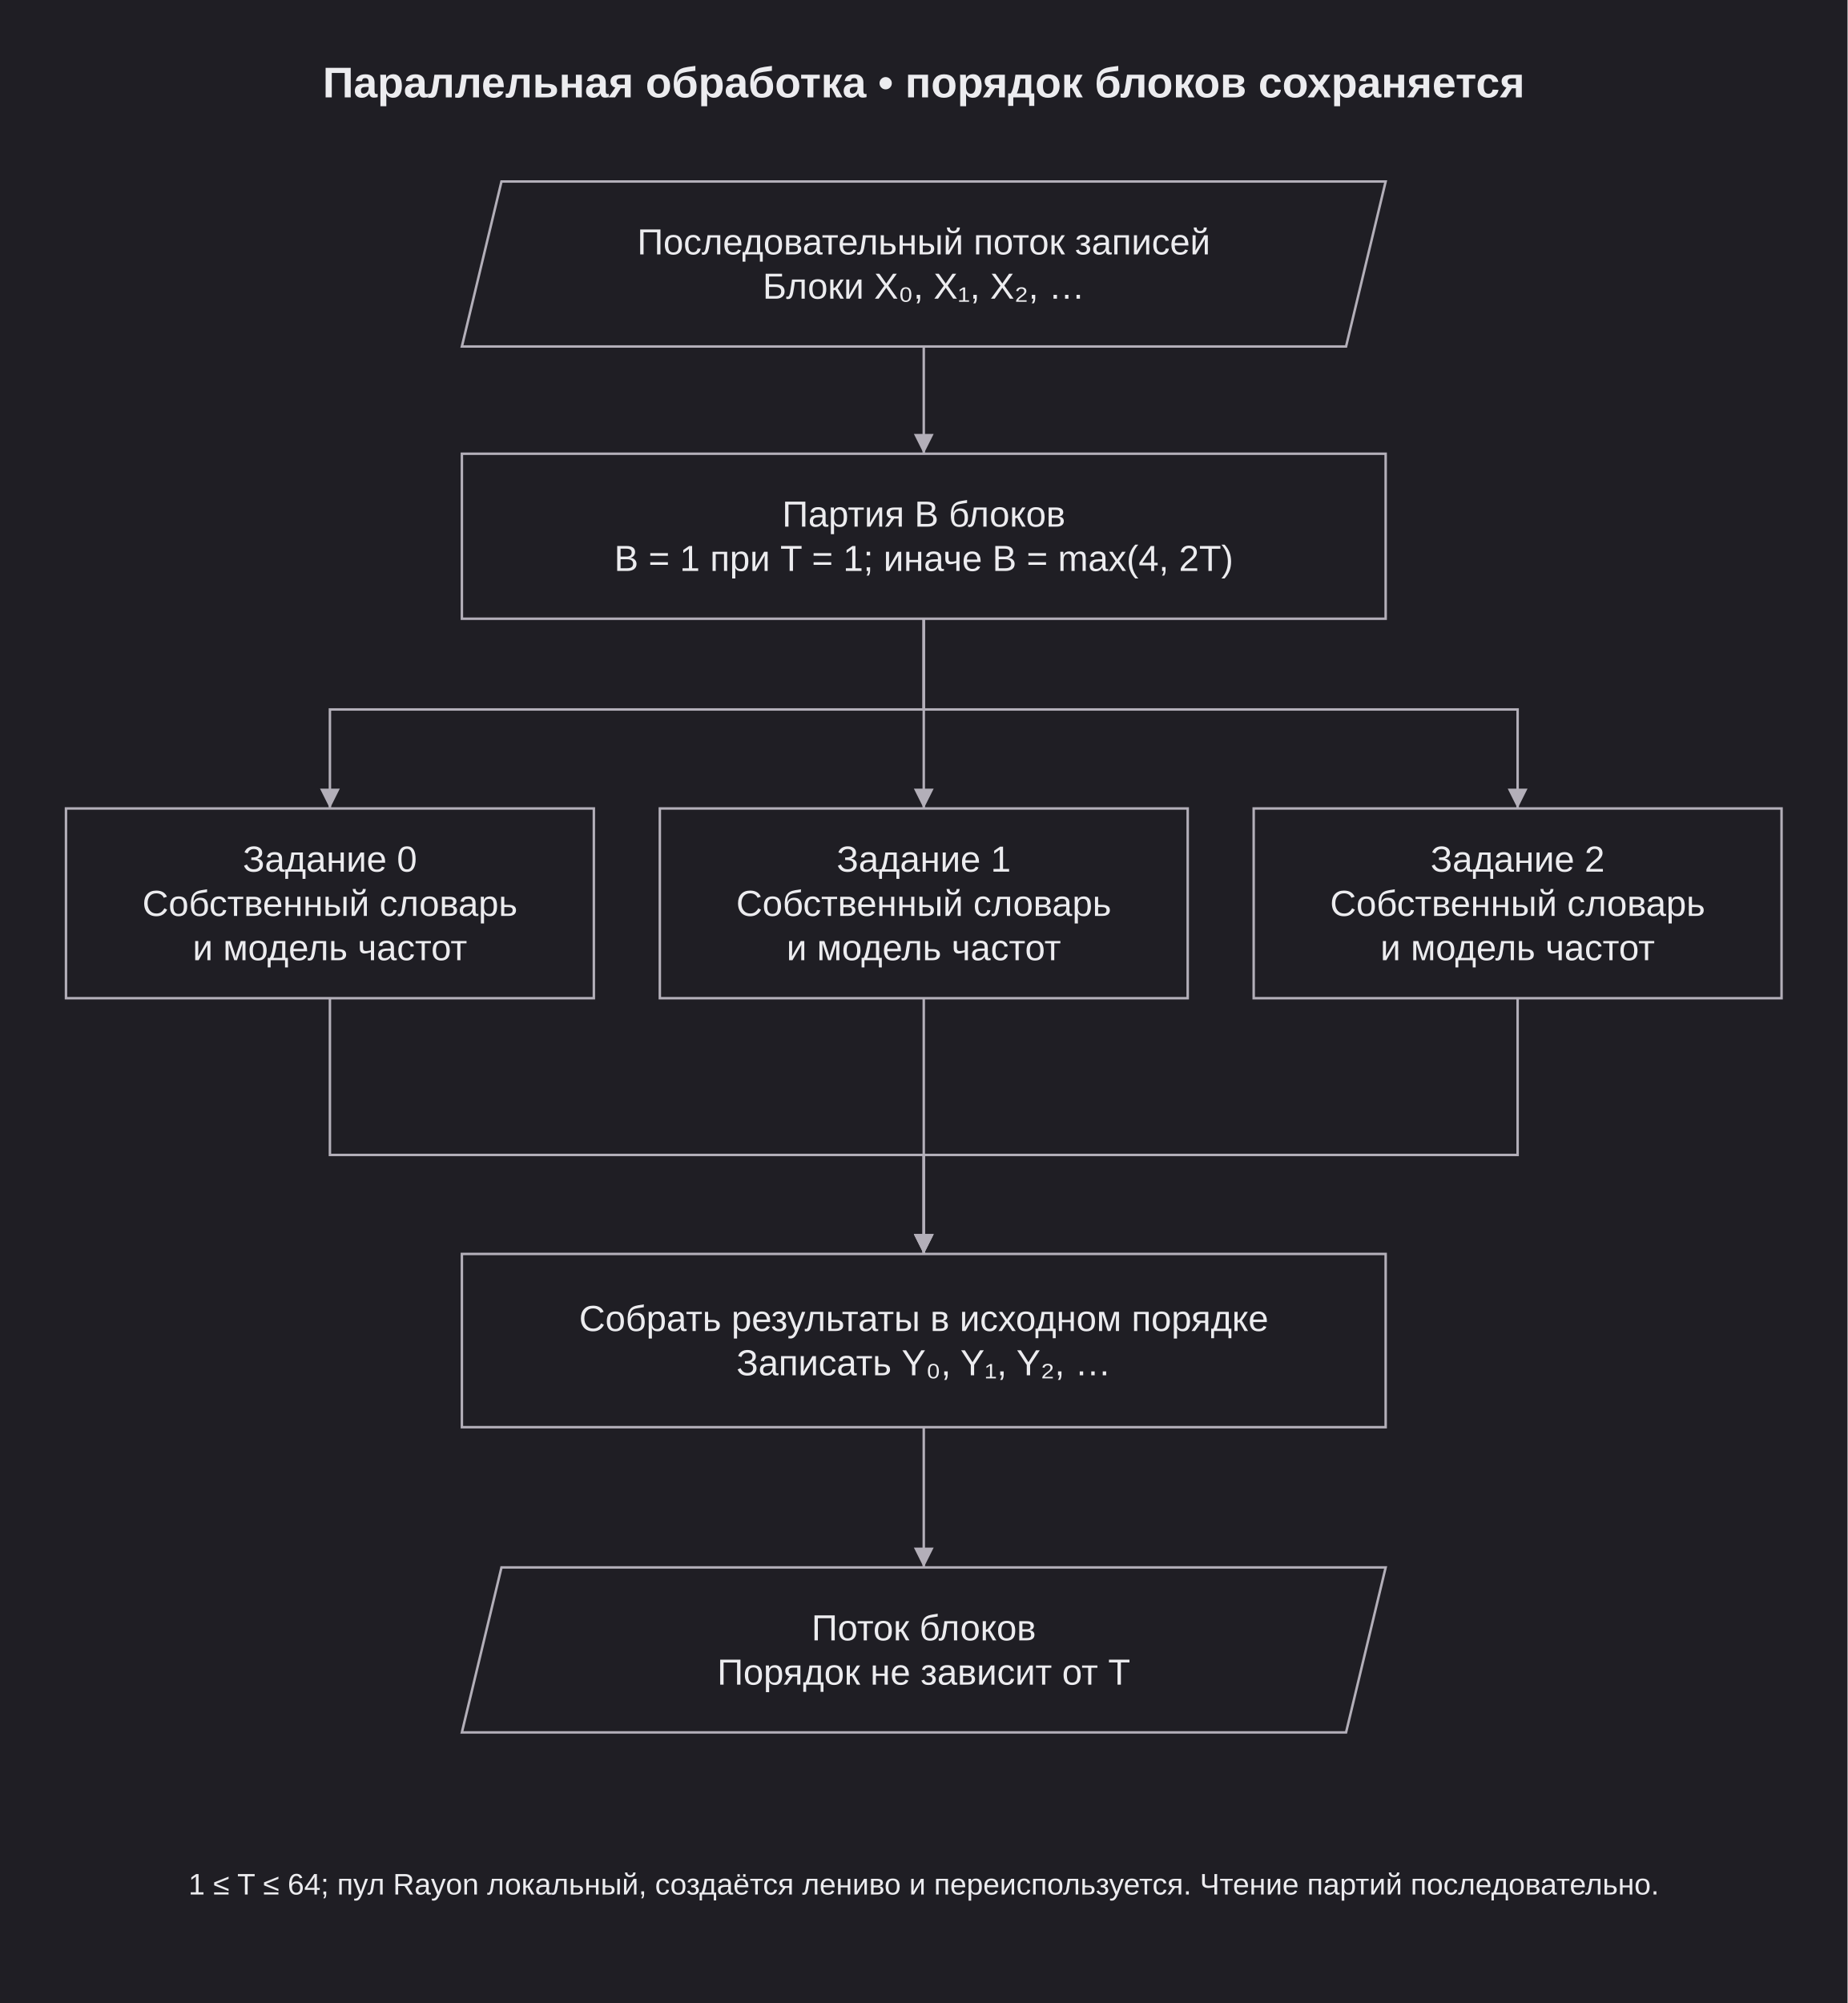
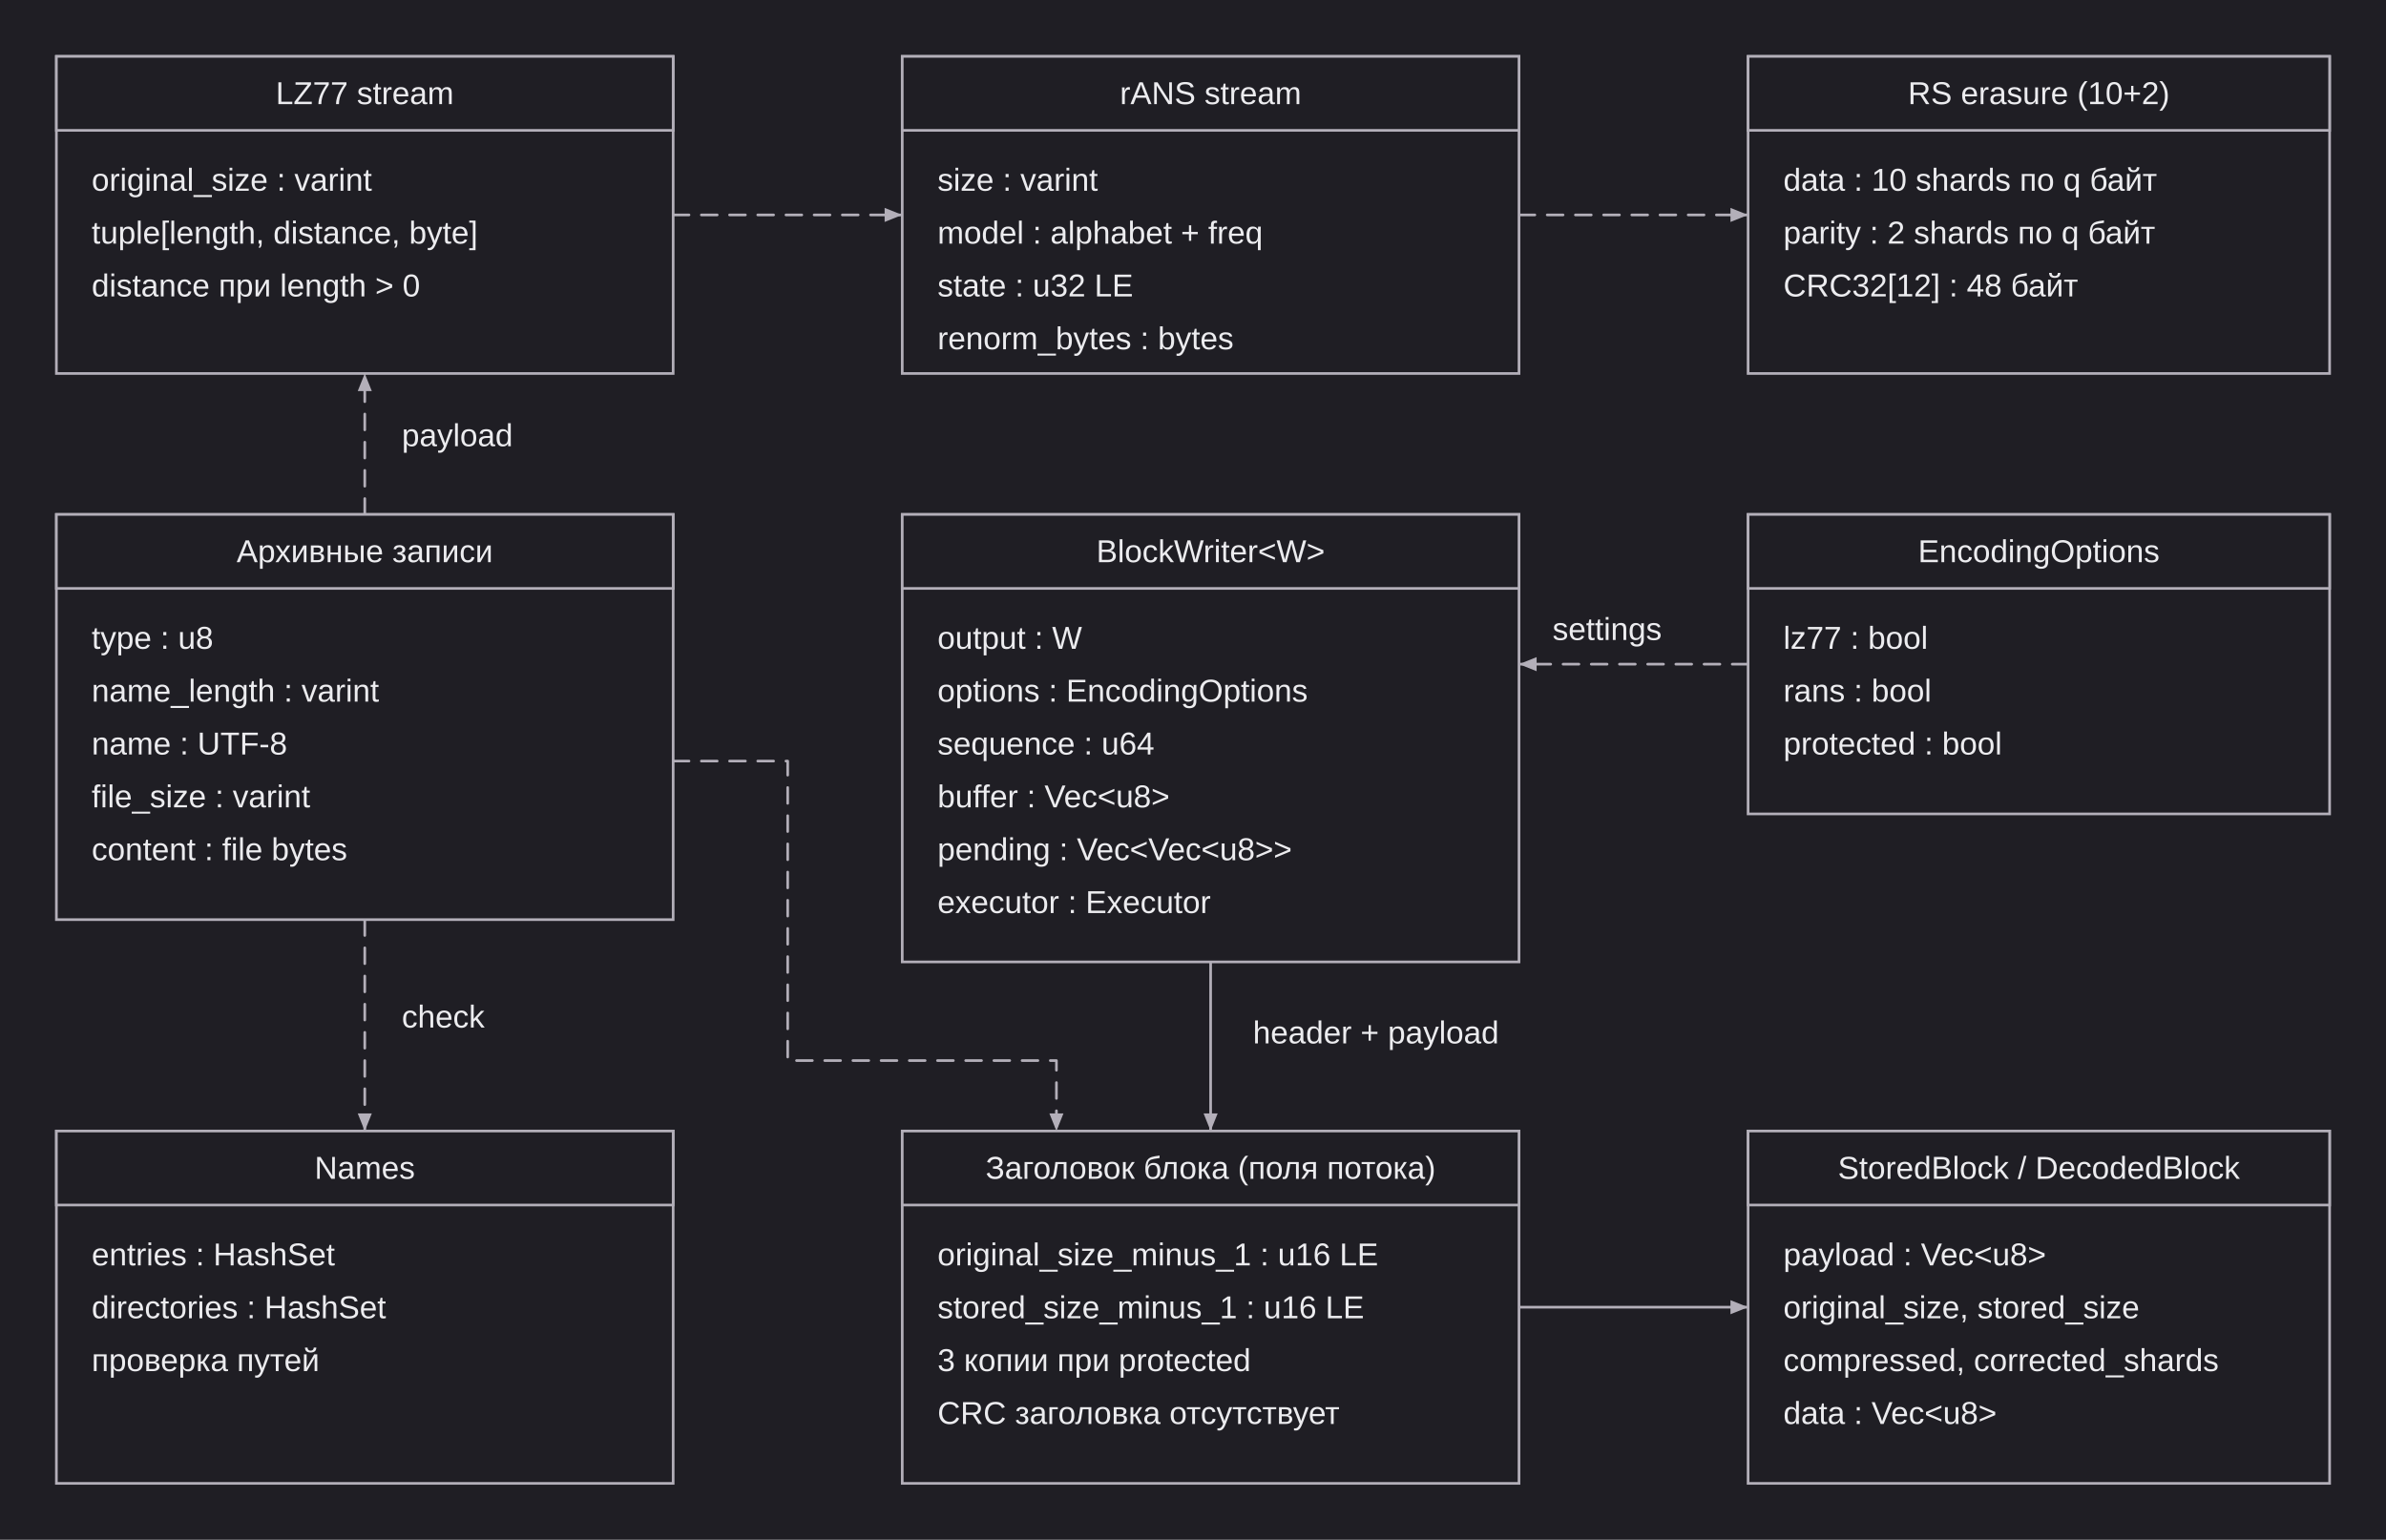
- <svg xmlns="http://www.w3.org/2000/svg" width="1120" height="1214" viewBox="0 0 1120 1214" role="img">
+ <svg xmlns="http://www.w3.org/2000/svg" width="1354" height="874" viewBox="8 8 1354 874" role="img">
  <defs>
-     <marker id="arrow" viewBox="0 0 10 10" refX="10" refY="5" markerWidth="8" markerHeight="8" orient="auto-start-reverse">
-       <path d="M 0 0 L 10 5 L 0 10 Z" fill="#b3afb9" />
+     <marker id="arrow" viewBox="0 0 10 10" refX="10" refY="5" markerWidth="10" markerHeight="10" markerUnits="userSpaceOnUse" orient="auto">
+       <path d="M 0 1 L 10 5 L 0 9 Z" fill="#b3afb9" />
    </marker>
  </defs>
-   <rect width="100%" height="100%" fill="#1f1e24" />
-   <path d="M560 375 L560 430 L200 430 L200 490" fill="none" stroke="#b3afb9" stroke-width="1.5" marker-end="url(#arrow)" />
-   <path d="M560 375 L560 430 L560 430 L560 490" fill="none" stroke="#b3afb9" stroke-width="1.5" marker-end="url(#arrow)" />
-   <path d="M560 375 L560 430 L920 430 L920 490" fill="none" stroke="#b3afb9" stroke-width="1.5" marker-end="url(#arrow)" />
-   <path d="M200 605 L200 700 L560 700 L560 760" fill="none" stroke="#b3afb9" stroke-width="1.5" marker-end="url(#arrow)" />
-   <path d="M560 605 L560 700 L560 700 L560 760" fill="none" stroke="#b3afb9" stroke-width="1.5" marker-end="url(#arrow)" />
-   <path d="M920 605 L920 700 L560 700 L560 760" fill="none" stroke="#b3afb9" stroke-width="1.5" marker-end="url(#arrow)" />
-   <path d="M560 210 L560 275" fill="none" stroke="#b3afb9" stroke-width="1.5" marker-end="url(#arrow)" />
-   <path d="M560 865 L560 950" fill="none" stroke="#b3afb9" stroke-width="1.5" marker-end="url(#arrow)" />
-   <text x="560" y="50" text-anchor="middle" dominant-baseline="central" font-family="Arial, sans-serif" font-size="26" fill="#ececef" font-weight="700">Параллельная обработка • порядок блоков сохраняется</text>
-   <path d="M 304 110 H 840 L 816 210 H 280 Z" fill="#1f1e24" stroke="#b3afb9" stroke-width="1.5" />
-   <text x="560" y="146.58" text-anchor="middle" dominant-baseline="central" font-family="Arial, sans-serif" font-size="22" fill="#ececef">Последовательный поток записей</text>
-   <text x="560" y="173.42" text-anchor="middle" dominant-baseline="central" font-family="Arial, sans-serif" font-size="22" fill="#ececef">Блоки X₀, X₁, X₂, …</text>
-   <rect x="280" y="275" width="560" height="100" fill="#1f1e24" stroke="#b3afb9" stroke-width="1.5" />
-   <text x="560" y="311.58" text-anchor="middle" dominant-baseline="central" font-family="Arial, sans-serif" font-size="22" fill="#ececef">Партия B блоков</text>
-   <text x="560" y="338.42" text-anchor="middle" dominant-baseline="central" font-family="Arial, sans-serif" font-size="22" fill="#ececef">B = 1 при T = 1; иначе B = max(4, 2T)</text>
-   <rect x="40" y="490" width="320" height="115" fill="#1f1e24" stroke="#b3afb9" stroke-width="1.5" />
-   <text x="200" y="520.66" text-anchor="middle" dominant-baseline="central" font-family="Arial, sans-serif" font-size="22" fill="#ececef">Задание 0</text>
-   <text x="200" y="547.5" text-anchor="middle" dominant-baseline="central" font-family="Arial, sans-serif" font-size="22" fill="#ececef">Собственный словарь</text>
-   <text x="200" y="574.34" text-anchor="middle" dominant-baseline="central" font-family="Arial, sans-serif" font-size="22" fill="#ececef">и модель частот</text>
-   <rect x="400" y="490" width="320" height="115" fill="#1f1e24" stroke="#b3afb9" stroke-width="1.5" />
-   <text x="560" y="520.66" text-anchor="middle" dominant-baseline="central" font-family="Arial, sans-serif" font-size="22" fill="#ececef">Задание 1</text>
-   <text x="560" y="547.5" text-anchor="middle" dominant-baseline="central" font-family="Arial, sans-serif" font-size="22" fill="#ececef">Собственный словарь</text>
-   <text x="560" y="574.34" text-anchor="middle" dominant-baseline="central" font-family="Arial, sans-serif" font-size="22" fill="#ececef">и модель частот</text>
-   <rect x="760" y="490" width="320" height="115" fill="#1f1e24" stroke="#b3afb9" stroke-width="1.5" />
-   <text x="920" y="520.66" text-anchor="middle" dominant-baseline="central" font-family="Arial, sans-serif" font-size="22" fill="#ececef">Задание 2</text>
-   <text x="920" y="547.5" text-anchor="middle" dominant-baseline="central" font-family="Arial, sans-serif" font-size="22" fill="#ececef">Собственный словарь</text>
-   <text x="920" y="574.34" text-anchor="middle" dominant-baseline="central" font-family="Arial, sans-serif" font-size="22" fill="#ececef">и модель частот</text>
-   <rect x="280" y="760" width="560" height="105" fill="#1f1e24" stroke="#b3afb9" stroke-width="1.5" />
-   <text x="560" y="799.08" text-anchor="middle" dominant-baseline="central" font-family="Arial, sans-serif" font-size="22" fill="#ececef">Собрать результаты в исходном порядке</text>
-   <text x="560" y="825.92" text-anchor="middle" dominant-baseline="central" font-family="Arial, sans-serif" font-size="22" fill="#ececef">Записать Y₀, Y₁, Y₂, …</text>
-   <path d="M 304 950 H 840 L 816 1050 H 280 Z" fill="#1f1e24" stroke="#b3afb9" stroke-width="1.5" />
-   <text x="560" y="986.58" text-anchor="middle" dominant-baseline="central" font-family="Arial, sans-serif" font-size="22" fill="#ececef">Поток блоков</text>
-   <text x="560" y="1013.42" text-anchor="middle" dominant-baseline="central" font-family="Arial, sans-serif" font-size="22" fill="#ececef">Порядок не зависит от T</text>
-   <text x="560" y="1142" text-anchor="middle" dominant-baseline="central" font-family="Arial, sans-serif" font-size="18" fill="#ececef">1 ≤ T ≤ 64; пул Rayon локальный, создаётся лениво и переиспользуется. Чтение партий последовательно.</text>
+   <rect id="background" x="8" y="8" width="1354" height="874" fill="#1f1e24" />
+   <g id="drawing">
+     <path d="M 1000 385 L 870 385" fill="none" stroke="#b3afb9" stroke-width="1.5" stroke-linecap="round" stroke-linejoin="round" marker-end="url(#arrow)" data-edge-id="e0" stroke-dasharray="9 7" data-source="v0" data-target="v2" />
+     <path d="M 695 554 L 695 650" fill="none" stroke="#b3afb9" stroke-width="1.5" stroke-linecap="round" stroke-linejoin="round" marker-end="url(#arrow)" data-edge-id="e1" data-source="v2" data-target="v13" />
+     <path d="M 215 300 L 215 220" fill="none" stroke="#b3afb9" stroke-width="1.5" stroke-linecap="round" stroke-linejoin="round" marker-end="url(#arrow)" data-edge-id="e2" stroke-dasharray="9 7" data-source="v5" data-target="v6" />
+     <path d="M 390 130 L 520 130" fill="none" stroke="#b3afb9" stroke-width="1.5" stroke-linecap="round" stroke-linejoin="round" marker-end="url(#arrow)" data-edge-id="e3" stroke-dasharray="9 7" data-source="v6" data-target="v8" />
+     <path d="M 870 130 L 1000 130" fill="none" stroke="#b3afb9" stroke-width="1.5" stroke-linecap="round" stroke-linejoin="round" marker-end="url(#arrow)" data-edge-id="e4" stroke-dasharray="9 7" data-source="v8" data-target="v10" />
+     <path d="M 390 440 L 455 440 L 455 610 L 607.5 610 L 607.5 650" fill="none" stroke="#b3afb9" stroke-width="1.5" stroke-linecap="round" stroke-linejoin="round" marker-end="url(#arrow)" data-edge-id="e5" stroke-dasharray="9 7" data-source="v4" data-target="v13" />
+     <path d="M 870 750 L 1000 750" fill="none" stroke="#b3afb9" stroke-width="1.5" stroke-linecap="round" stroke-linejoin="round" marker-end="url(#arrow)" data-edge-id="e6" data-source="v12" data-target="v14" />
+     <path d="M 215 530 L 215 650" fill="none" stroke="#b3afb9" stroke-width="1.5" stroke-linecap="round" stroke-linejoin="round" marker-end="url(#arrow)" data-edge-id="e7" stroke-dasharray="9 7" data-source="v4" data-target="v17" />
+     <g data-vertex-id="v0">
+       <rect x="1000" y="300" width="330" height="170" rx="0" ry="0" fill="#1f1e24" stroke="#b3afb9" stroke-width="1.5" />
+     </g>
+     <g data-vertex-id="v1">
+       <rect x="1000" y="300" width="330" height="42" rx="0" ry="0" fill="#1f1e24" stroke="#b3afb9" stroke-width="1.5" />
+     </g>
+     <g data-vertex-id="v2">
+       <rect x="520" y="300" width="350" height="254" rx="0" ry="0" fill="#1f1e24" stroke="#b3afb9" stroke-width="1.5" />
+     </g>
+     <g data-vertex-id="v3">
+       <rect x="520" y="300" width="350" height="42" rx="0" ry="0" fill="#1f1e24" stroke="#b3afb9" stroke-width="1.5" />
+     </g>
+     <g data-vertex-id="v4">
+       <rect x="40" y="300" width="350" height="230" rx="0" ry="0" fill="#1f1e24" stroke="#b3afb9" stroke-width="1.5" />
+     </g>
+     <g data-vertex-id="v5">
+       <rect x="40" y="300" width="350" height="42" rx="0" ry="0" fill="#1f1e24" stroke="#b3afb9" stroke-width="1.5" />
+     </g>
+     <g data-vertex-id="v6">
+       <rect x="40" y="40" width="350" height="180" rx="0" ry="0" fill="#1f1e24" stroke="#b3afb9" stroke-width="1.5" />
+     </g>
+     <g data-vertex-id="v7">
+       <rect x="40" y="40" width="350" height="42" rx="0" ry="0" fill="#1f1e24" stroke="#b3afb9" stroke-width="1.5" />
+     </g>
+     <g data-vertex-id="v8">
+       <rect x="520" y="40" width="350" height="180" rx="0" ry="0" fill="#1f1e24" stroke="#b3afb9" stroke-width="1.5" />
+     </g>
+     <g data-vertex-id="v9">
+       <rect x="520" y="40" width="350" height="42" rx="0" ry="0" fill="#1f1e24" stroke="#b3afb9" stroke-width="1.5" />
+     </g>
+     <g data-vertex-id="v10">
+       <rect x="1000" y="40" width="330" height="180" rx="0" ry="0" fill="#1f1e24" stroke="#b3afb9" stroke-width="1.5" />
+     </g>
+     <g data-vertex-id="v11">
+       <rect x="1000" y="40" width="330" height="42" rx="0" ry="0" fill="#1f1e24" stroke="#b3afb9" stroke-width="1.5" />
+     </g>
+     <g data-vertex-id="v12">
+       <rect x="520" y="650" width="350" height="200" rx="0" ry="0" fill="#1f1e24" stroke="#b3afb9" stroke-width="1.5" />
+     </g>
+     <g data-vertex-id="v13">
+       <rect x="520" y="650" width="350" height="42" rx="0" ry="0" fill="#1f1e24" stroke="#b3afb9" stroke-width="1.5" />
+     </g>
+     <g data-vertex-id="v14">
+       <rect x="1000" y="650" width="330" height="200" rx="0" ry="0" fill="#1f1e24" stroke="#b3afb9" stroke-width="1.5" />
+     </g>
+     <g data-vertex-id="v15">
+       <rect x="1000" y="650" width="330" height="42" rx="0" ry="0" fill="#1f1e24" stroke="#b3afb9" stroke-width="1.5" />
+     </g>
+     <g data-vertex-id="v16">
+       <rect x="40" y="650" width="350" height="200" rx="0" ry="0" fill="#1f1e24" stroke="#b3afb9" stroke-width="1.5" />
+     </g>
+     <g data-vertex-id="v17">
+       <rect x="40" y="650" width="350" height="42" rx="0" ry="0" fill="#1f1e24" stroke="#b3afb9" stroke-width="1.5" />
+     </g>
+     <g data-vertex-id="t0">
+       <text x="1165" y="327.12" text-anchor="middle" font-family="Arial" font-size="18px" fill="#ececef">EncodingOptions</text>
+     </g>
+     <g data-vertex-id="t1">
+       <text x="1020" y="376.27" text-anchor="start" font-family="Arial" font-size="18px" fill="#ececef">lz77 : bool</text>
+     </g>
+     <g data-vertex-id="t2">
+       <text x="1020" y="406.27" text-anchor="start" font-family="Arial" font-size="18px" fill="#ececef">rans : bool</text>
+     </g>
+     <g data-vertex-id="t3">
+       <text x="1020" y="436.27" text-anchor="start" font-family="Arial" font-size="18px" fill="#ececef">protected : bool</text>
+     </g>
+     <g data-vertex-id="t4">
+       <text x="695" y="327.12" text-anchor="middle" font-family="Arial" font-size="18px" fill="#ececef">BlockWriter&lt;W&gt;</text>
+     </g>
+     <g data-vertex-id="t5">
+       <text x="540" y="376.27" text-anchor="start" font-family="Arial" font-size="18px" fill="#ececef">output : W</text>
+     </g>
+     <g data-vertex-id="t6">
+       <text x="540" y="406.27" text-anchor="start" font-family="Arial" font-size="18px" fill="#ececef">options : EncodingOptions</text>
+     </g>
+     <g data-vertex-id="t7">
+       <text x="540" y="436.27" text-anchor="start" font-family="Arial" font-size="18px" fill="#ececef">sequence : u64</text>
+     </g>
+     <g data-vertex-id="t8">
+       <text x="540" y="466.27" text-anchor="start" font-family="Arial" font-size="18px" fill="#ececef">buffer : Vec&lt;u8&gt;</text>
+     </g>
+     <g data-vertex-id="t9">
+       <text x="540" y="496.27" text-anchor="start" font-family="Arial" font-size="18px" fill="#ececef">pending : Vec&lt;Vec&lt;u8&gt;&gt;</text>
+     </g>
+     <g data-vertex-id="t10">
+       <text x="540" y="526.27" text-anchor="start" font-family="Arial" font-size="18px" fill="#ececef">executor : Executor</text>
+     </g>
+     <g data-vertex-id="t11">
+       <text x="215" y="327.12" text-anchor="middle" font-family="Arial" font-size="18px" fill="#ececef">Архивные записи</text>
+     </g>
+     <g data-vertex-id="t12">
+       <text x="60" y="376.27" text-anchor="start" font-family="Arial" font-size="18px" fill="#ececef">type : u8</text>
+     </g>
+     <g data-vertex-id="t13">
+       <text x="60" y="406.27" text-anchor="start" font-family="Arial" font-size="18px" fill="#ececef">name_length : varint</text>
+     </g>
+     <g data-vertex-id="t14">
+       <text x="60" y="436.27" text-anchor="start" font-family="Arial" font-size="18px" fill="#ececef">name : UTF-8</text>
+     </g>
+     <g data-vertex-id="t15">
+       <text x="60" y="466.27" text-anchor="start" font-family="Arial" font-size="18px" fill="#ececef">file_size : varint</text>
+     </g>
+     <g data-vertex-id="t16">
+       <text x="60" y="496.27" text-anchor="start" font-family="Arial" font-size="18px" fill="#ececef">content : file bytes</text>
+     </g>
+     <g data-vertex-id="t17">
+       <text x="215" y="67.12" text-anchor="middle" font-family="Arial" font-size="18px" fill="#ececef">LZ77 stream</text>
+     </g>
+     <g data-vertex-id="t18">
+       <text x="60" y="116.27" text-anchor="start" font-family="Arial" font-size="18px" fill="#ececef">original_size : varint</text>
+     </g>
+     <g data-vertex-id="t19">
+       <text x="60" y="146.27" text-anchor="start" font-family="Arial" font-size="18px" fill="#ececef">tuple[length, distance, byte]</text>
+     </g>
+     <g data-vertex-id="t20">
+       <text x="60" y="176.27" text-anchor="start" font-family="Arial" font-size="18px" fill="#ececef">distance при length &gt; 0</text>
+     </g>
+     <g data-vertex-id="t21">
+       <text x="695" y="67.12" text-anchor="middle" font-family="Arial" font-size="18px" fill="#ececef">rANS stream</text>
+     </g>
+     <g data-vertex-id="t22">
+       <text x="540" y="116.27" text-anchor="start" font-family="Arial" font-size="18px" fill="#ececef">size : varint</text>
+     </g>
+     <g data-vertex-id="t23">
+       <text x="540" y="146.27" text-anchor="start" font-family="Arial" font-size="18px" fill="#ececef">model : alphabet + freq</text>
+     </g>
+     <g data-vertex-id="t24">
+       <text x="540" y="176.27" text-anchor="start" font-family="Arial" font-size="18px" fill="#ececef">state : u32 LE</text>
+     </g>
+     <g data-vertex-id="t25">
+       <text x="540" y="206.27" text-anchor="start" font-family="Arial" font-size="18px" fill="#ececef">renorm_bytes : bytes</text>
+     </g>
+     <g data-vertex-id="t26">
+       <text x="1165" y="67.12" text-anchor="middle" font-family="Arial" font-size="18px" fill="#ececef">RS erasure (10+2)</text>
+     </g>
+     <g data-vertex-id="t27">
+       <text x="1020" y="116.27" text-anchor="start" font-family="Arial" font-size="18px" fill="#ececef">data : 10 shards по q байт</text>
+     </g>
+     <g data-vertex-id="t28">
+       <text x="1020" y="146.27" text-anchor="start" font-family="Arial" font-size="18px" fill="#ececef">parity : 2 shards по q байт</text>
+     </g>
+     <g data-vertex-id="t29">
+       <text x="1020" y="176.27" text-anchor="start" font-family="Arial" font-size="18px" fill="#ececef">CRC32[12] : 48 байт</text>
+     </g>
+     <g data-vertex-id="t30">
+       <text x="695" y="677.12" text-anchor="middle" font-family="Arial" font-size="18px" fill="#ececef">Заголовок блока (поля потока)</text>
+     </g>
+     <g data-vertex-id="t31">
+       <text x="540" y="726.27" text-anchor="start" font-family="Arial" font-size="18px" fill="#ececef">original_size_minus_1 : u16 LE</text>
+     </g>
+     <g data-vertex-id="t32">
+       <text x="540" y="756.27" text-anchor="start" font-family="Arial" font-size="18px" fill="#ececef">stored_size_minus_1 : u16 LE</text>
+     </g>
+     <g data-vertex-id="t33">
+       <text x="540" y="786.27" text-anchor="start" font-family="Arial" font-size="18px" fill="#ececef">3 копии при protected</text>
+     </g>
+     <g data-vertex-id="t34">
+       <text x="540" y="816.27" text-anchor="start" font-family="Arial" font-size="18px" fill="#ececef">CRC заголовка отсутствует</text>
+     </g>
+     <g data-vertex-id="t35">
+       <text x="1165" y="677.12" text-anchor="middle" font-family="Arial" font-size="18px" fill="#ececef">StoredBlock / DecodedBlock</text>
+     </g>
+     <g data-vertex-id="t36">
+       <text x="1020" y="726.27" text-anchor="start" font-family="Arial" font-size="18px" fill="#ececef">payload : Vec&lt;u8&gt;</text>
+     </g>
+     <g data-vertex-id="t37">
+       <text x="1020" y="756.27" text-anchor="start" font-family="Arial" font-size="18px" fill="#ececef">original_size, stored_size</text>
+     </g>
+     <g data-vertex-id="t38">
+       <text x="1020" y="786.27" text-anchor="start" font-family="Arial" font-size="18px" fill="#ececef">compressed, corrected_shards</text>
+     </g>
+     <g data-vertex-id="t39">
+       <text x="1020" y="816.27" text-anchor="start" font-family="Arial" font-size="18px" fill="#ececef">data : Vec&lt;u8&gt;</text>
+     </g>
+     <g data-vertex-id="t40">
+       <text x="215" y="677.12" text-anchor="middle" font-family="Arial" font-size="18px" fill="#ececef">Names</text>
+     </g>
+     <g data-vertex-id="t41">
+       <text x="60" y="726.27" text-anchor="start" font-family="Arial" font-size="18px" fill="#ececef">entries : HashSet</text>
+     </g>
+     <g data-vertex-id="t42">
+       <text x="60" y="756.27" text-anchor="start" font-family="Arial" font-size="18px" fill="#ececef">directories : HashSet</text>
+     </g>
+     <g data-vertex-id="t43">
+       <text x="60" y="786.27" text-anchor="start" font-family="Arial" font-size="18px" fill="#ececef">проверка путей</text>
+     </g>
+     <g data-vertex-id="t44">
+       <text x="889" y="371.27" text-anchor="start" font-family="Arial" font-size="18px" fill="#ececef">settings</text>
+     </g>
+     <g data-vertex-id="t45">
+       <text x="236" y="261.27" text-anchor="start" font-family="Arial" font-size="18px" fill="#ececef">payload</text>
+     </g>
+     <g data-vertex-id="t46">
+       <text x="719" y="600.27" text-anchor="start" font-family="Arial" font-size="18px" fill="#ececef">header + payload</text>
+     </g>
+     <g data-vertex-id="t47">
+       <text x="236" y="591.27" text-anchor="start" font-family="Arial" font-size="18px" fill="#ececef">check</text>
+     </g>
+   </g>
</svg>
